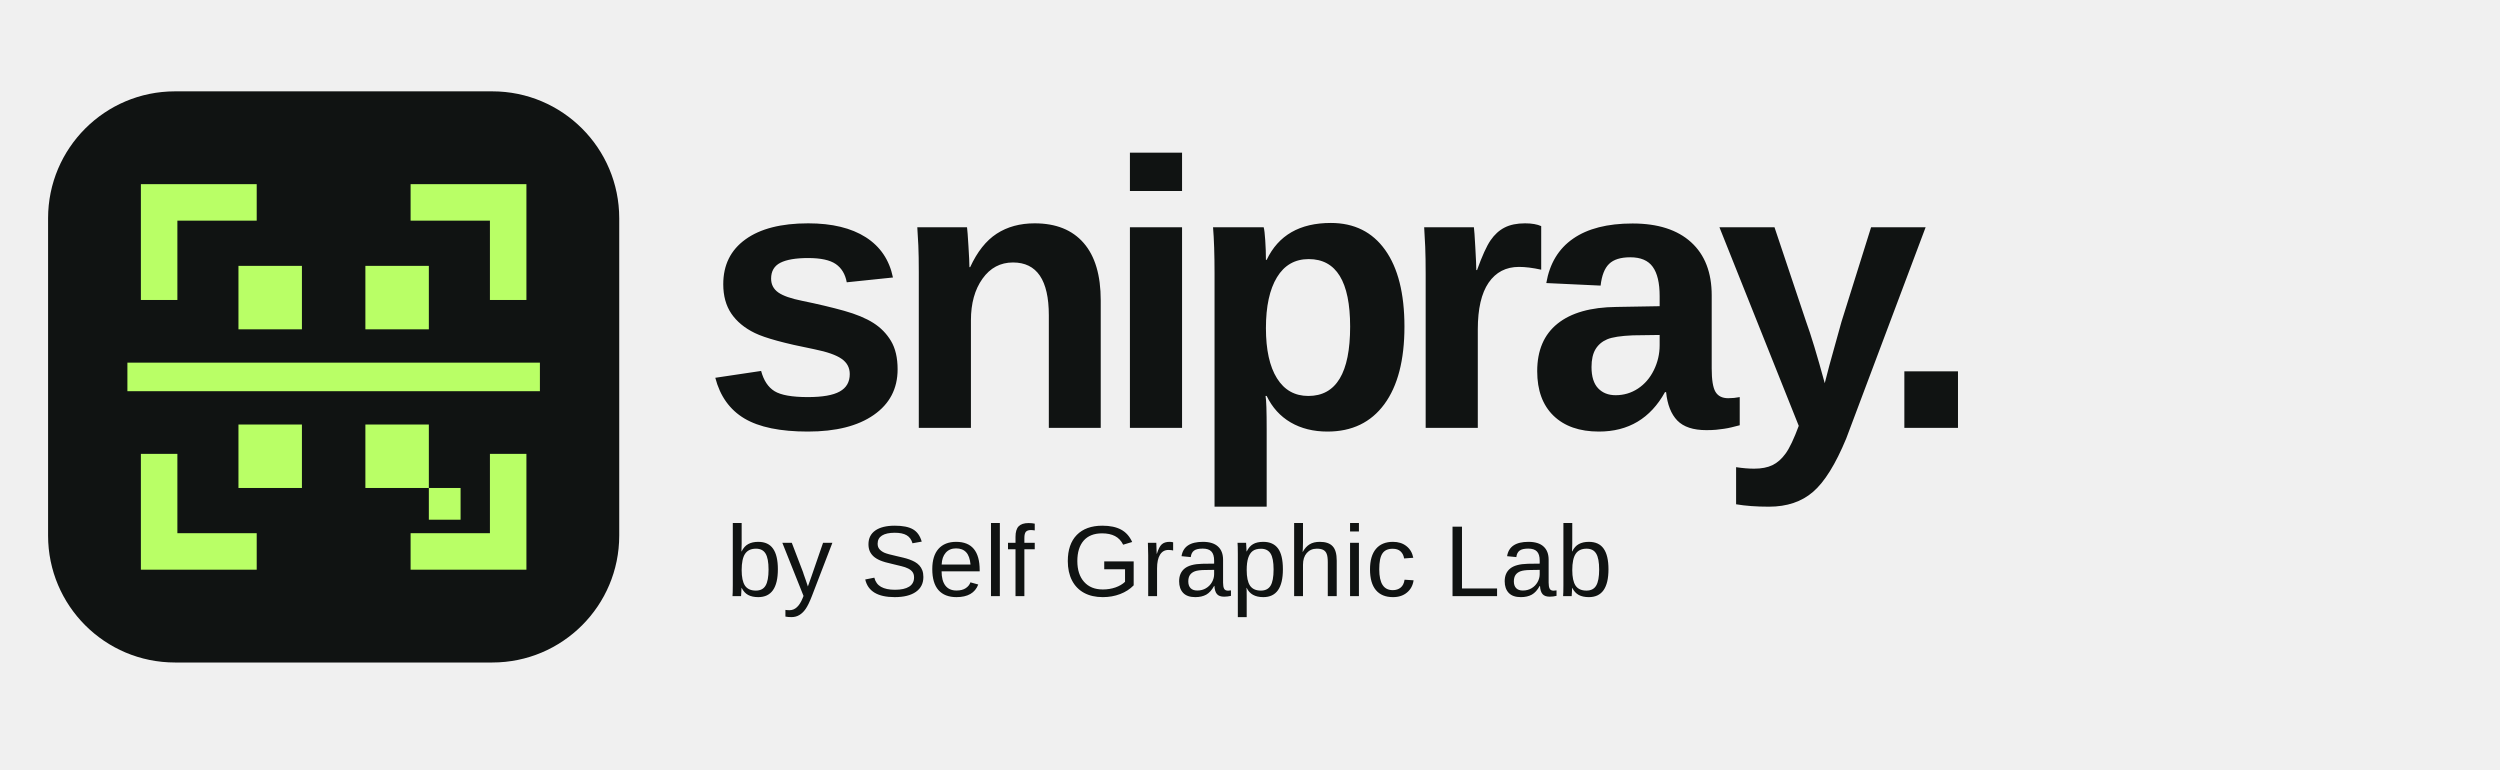
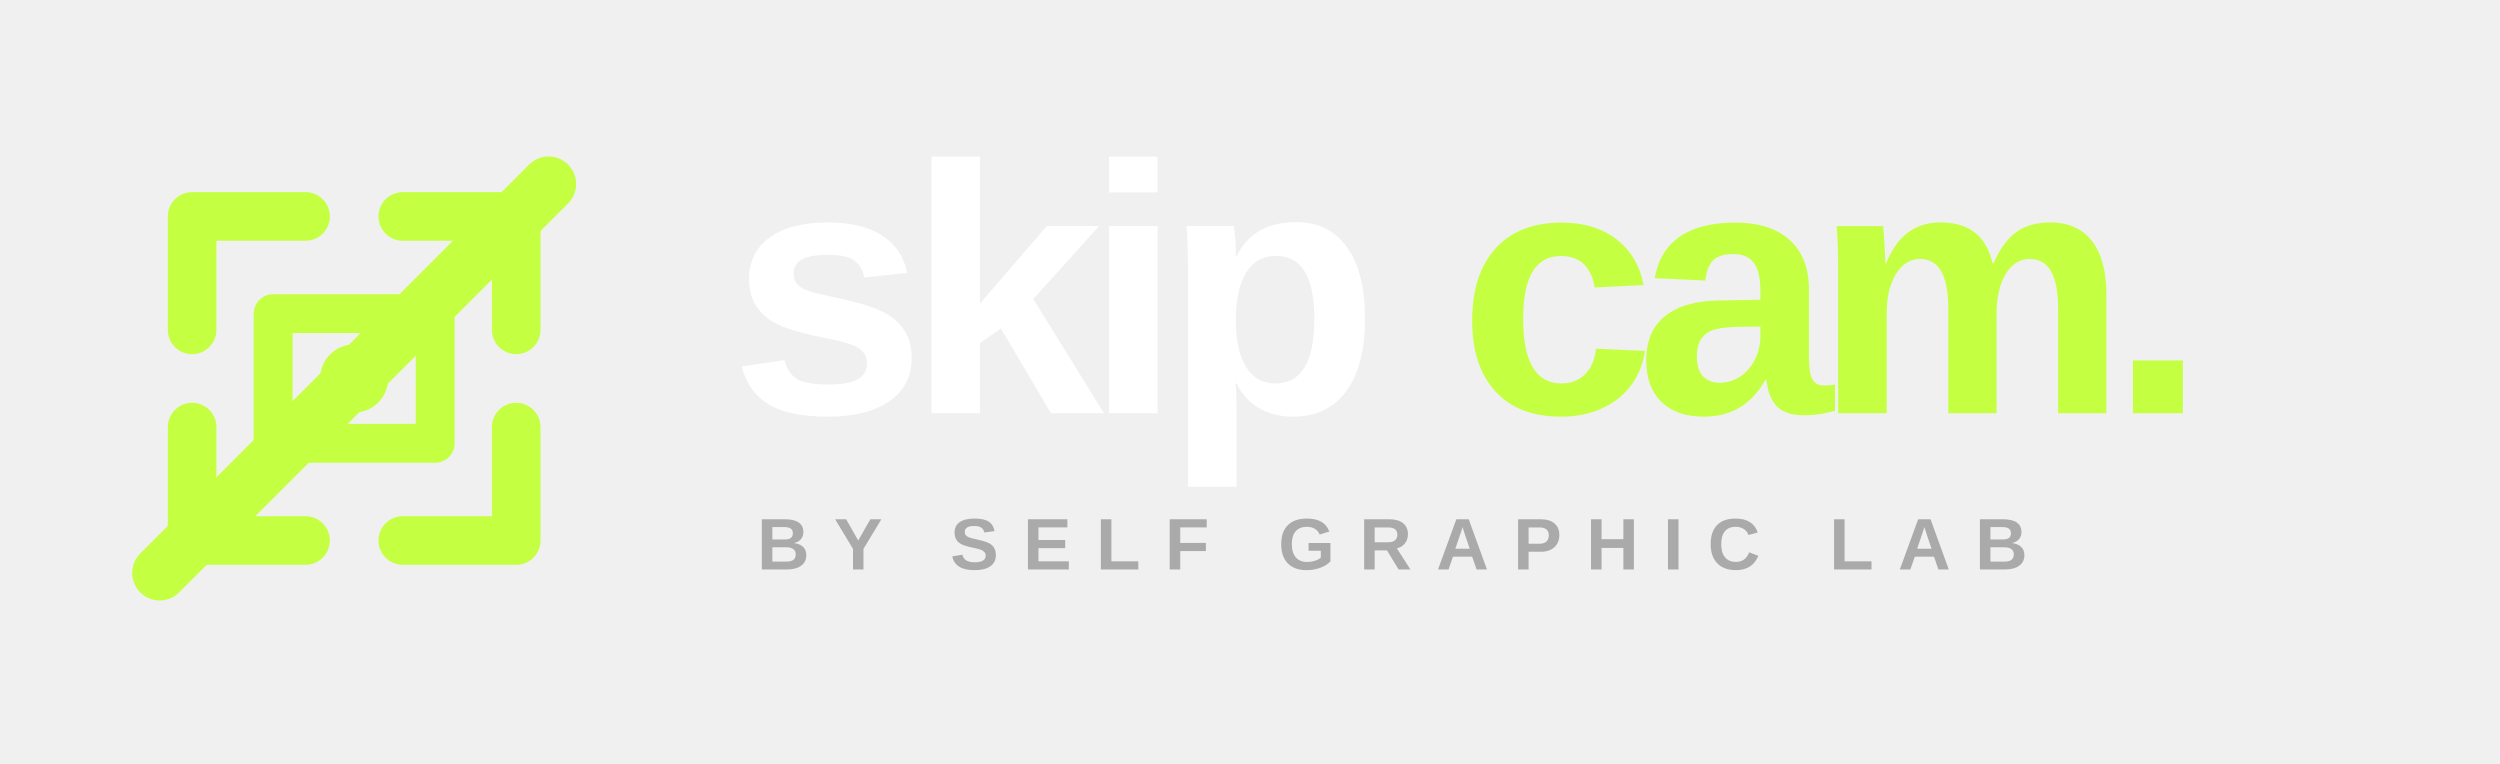
- <svg xmlns="http://www.w3.org/2000/svg" width="520" height="160" viewBox="0 0 520 160">
-   <g transform="translate(10,19) scale(3.3)">
-     <rect width="36" height="36" rx="8" fill="#101312" />
-     <path d="M7 12V7h5m12 0h5v5M7 24v5h5m12 0h5v-5" fill="none" stroke="#b9ff66" stroke-width="2.3" stroke-linecap="square" />
-     <path d="M12 11h4v4h-4zm8 0h4v4h-4zm-8 10h4v4h-4zm8 0h4v4h-4zm4 4h2v2h-2z" fill="#b9ff66" />
-     <path d="M5 18h26" stroke="#b9ff66" stroke-width="1.8" />
+ <svg xmlns="http://www.w3.org/2000/svg" width="720" height="220" viewBox="0 0 720 220">
+   <g transform="translate(18 25) scale(4.666667)">
+     <path d="M8 15V8h7M21 8h7v7M8 21v7h7M21 28h7v-7" fill="none" stroke="#C5FF41" stroke-width="3" stroke-linecap="round" stroke-linejoin="round" />
+     <path d="M13 14h10v8H13z" fill="none" stroke="#C5FF41" stroke-width="2.4" stroke-linejoin="round" />
+     <circle cx="18" cy="18" r="2.1" fill="#C5FF41" />
+     <path d="M6 30 30 6" stroke="none" stroke-width="7" stroke-linecap="round" />
+     <path d="M6 30 30 6" stroke="#C5FF41" stroke-width="3.4" stroke-linecap="round" />
  </g>
-   <text x="146" y="89" fill="#101312" font-family="Arial, sans-serif" font-size="79" font-weight="650" letter-spacing="-4.345">snipray.</text>
-   <text x="151" y="124" fill="#101312" font-family="Arial, sans-serif" font-size="21" font-weight="400" letter-spacing="0">by Self Graphic Lab</text>
+   <text x="210" y="119" fill="#FFFFFF" font-family="Arial, Helvetica, sans-serif" font-size="102" font-weight="800" letter-spacing="-5.6">skip</text>
+   <text x="420" y="119" fill="#C5FF41" font-family="Arial, Helvetica, sans-serif" font-size="102" font-weight="800" letter-spacing="-5.6">cam.</text>
+   <text x="218" y="164" fill="#AAAAAA" font-family="Arial, Helvetica, sans-serif" font-size="21" font-weight="600" letter-spacing="7">BY SELF GRAPHIC LAB</text>
</svg>
